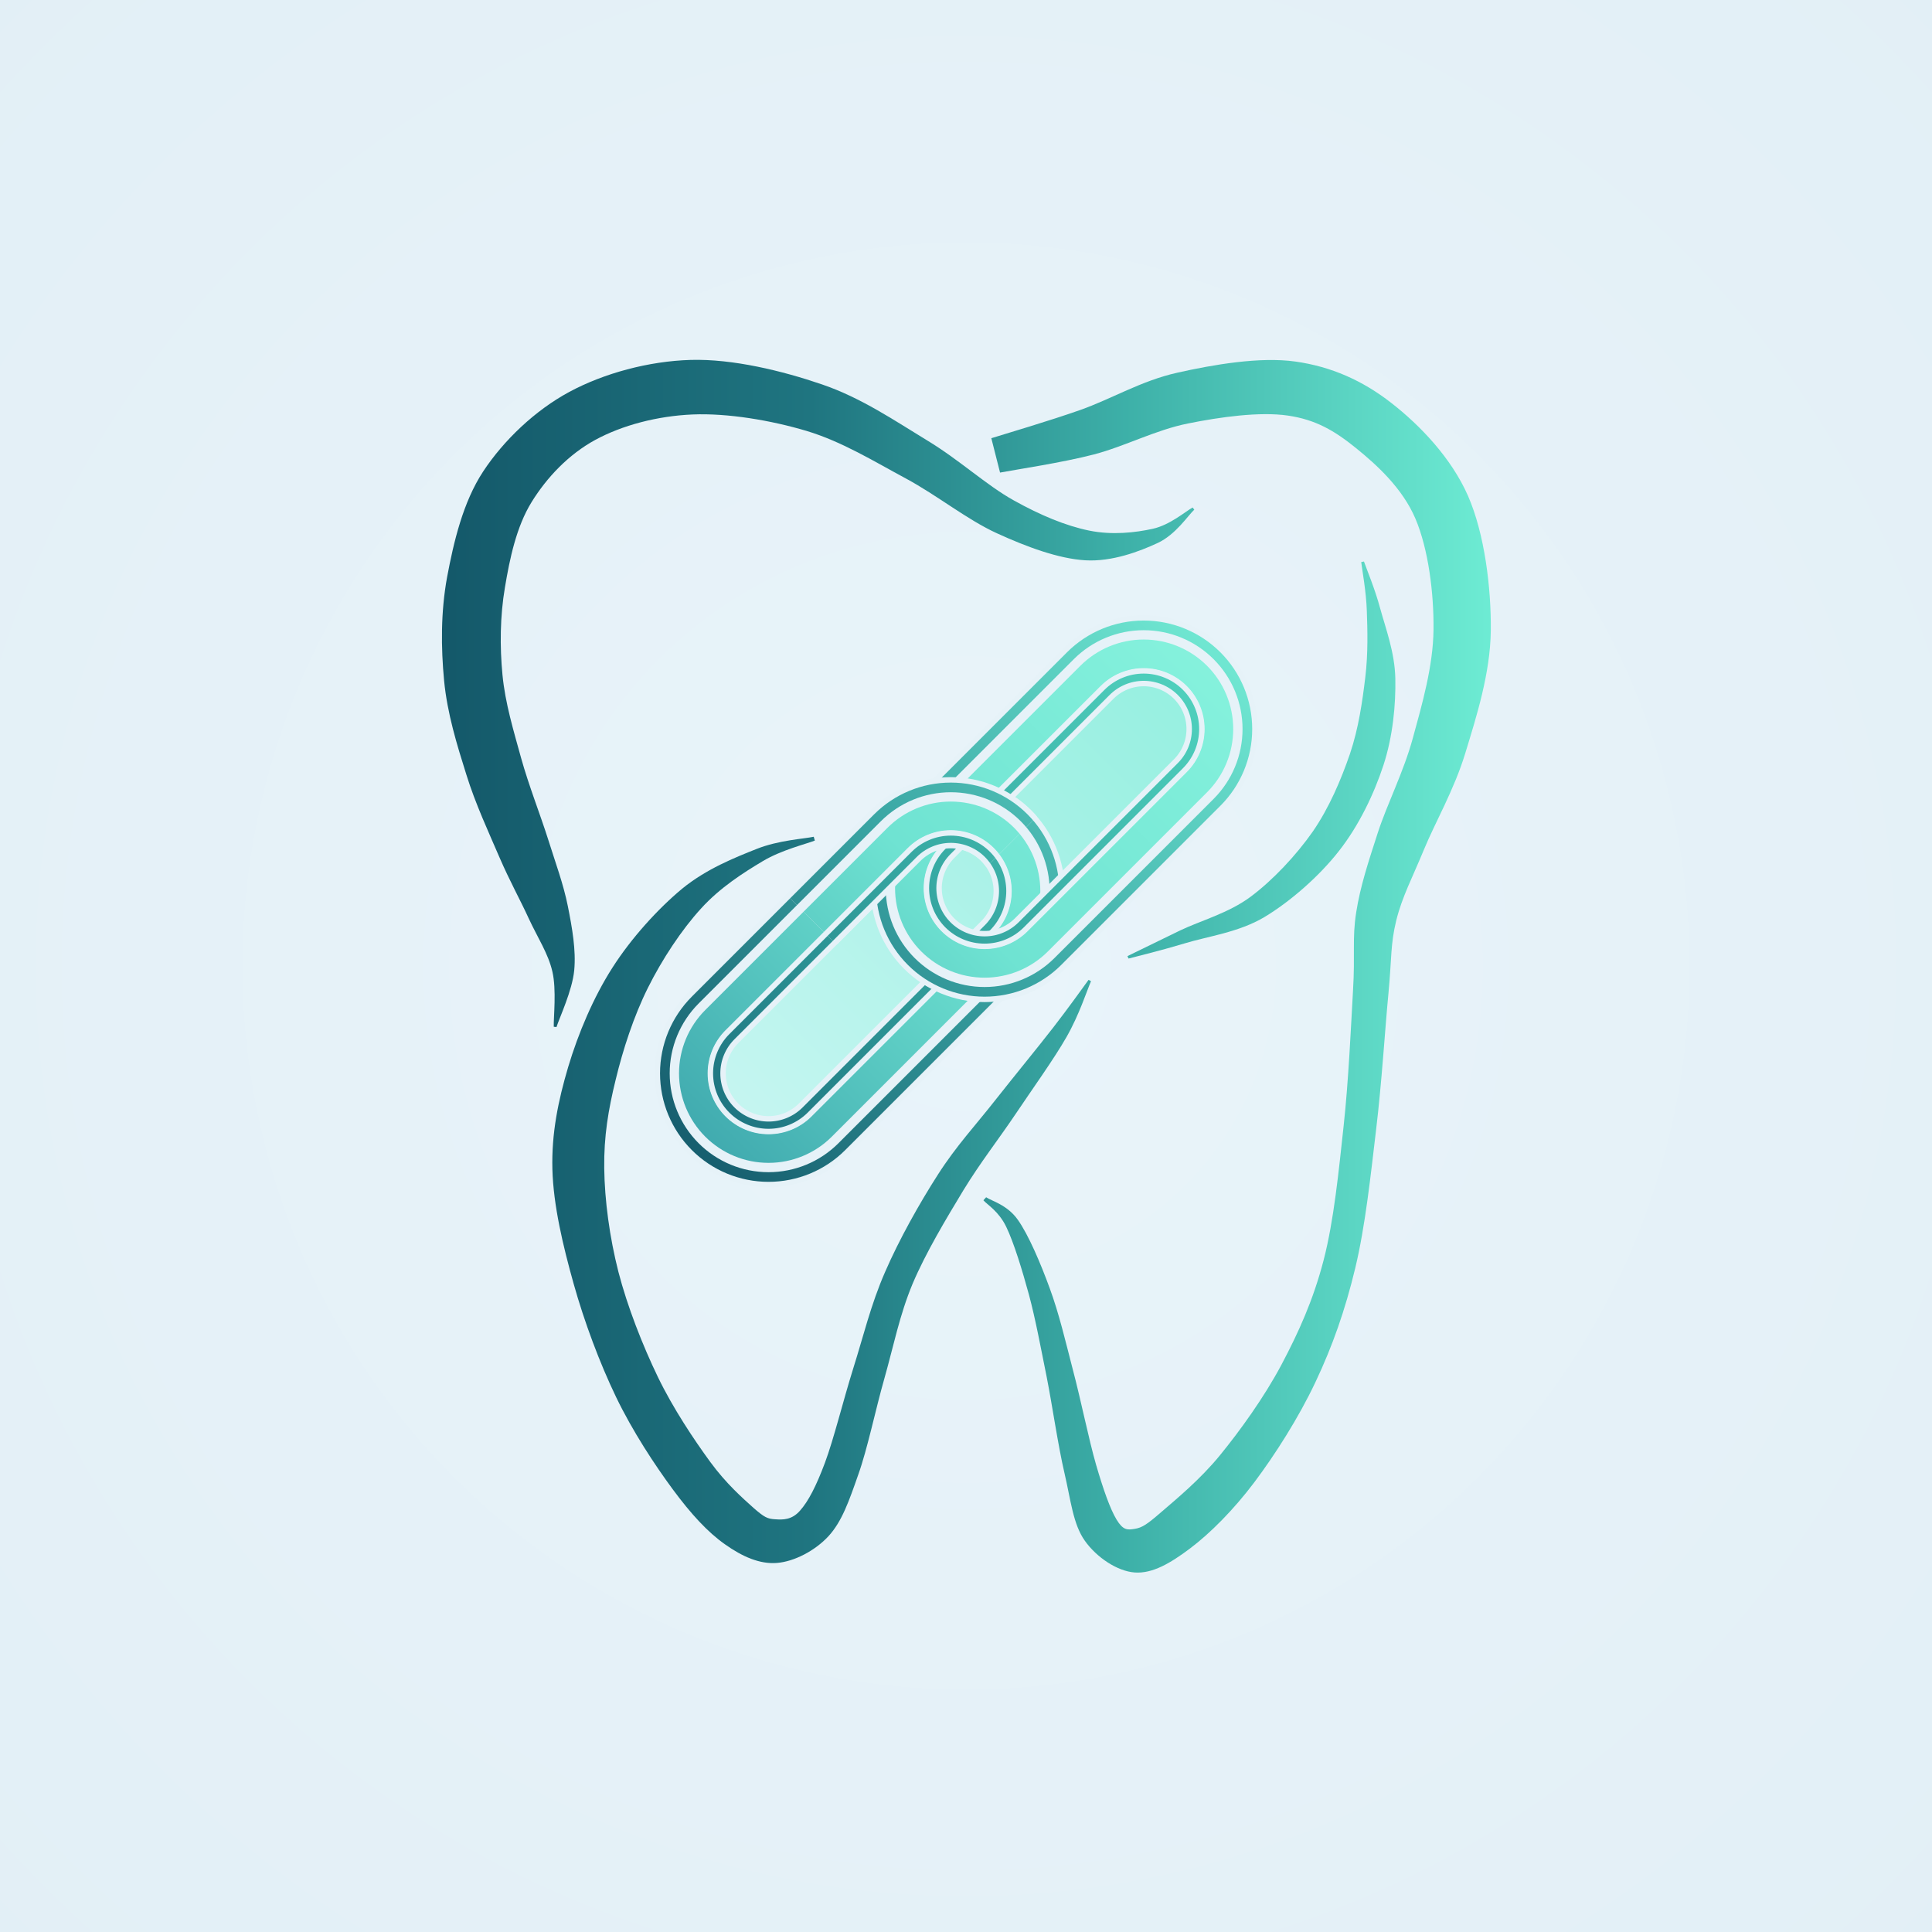
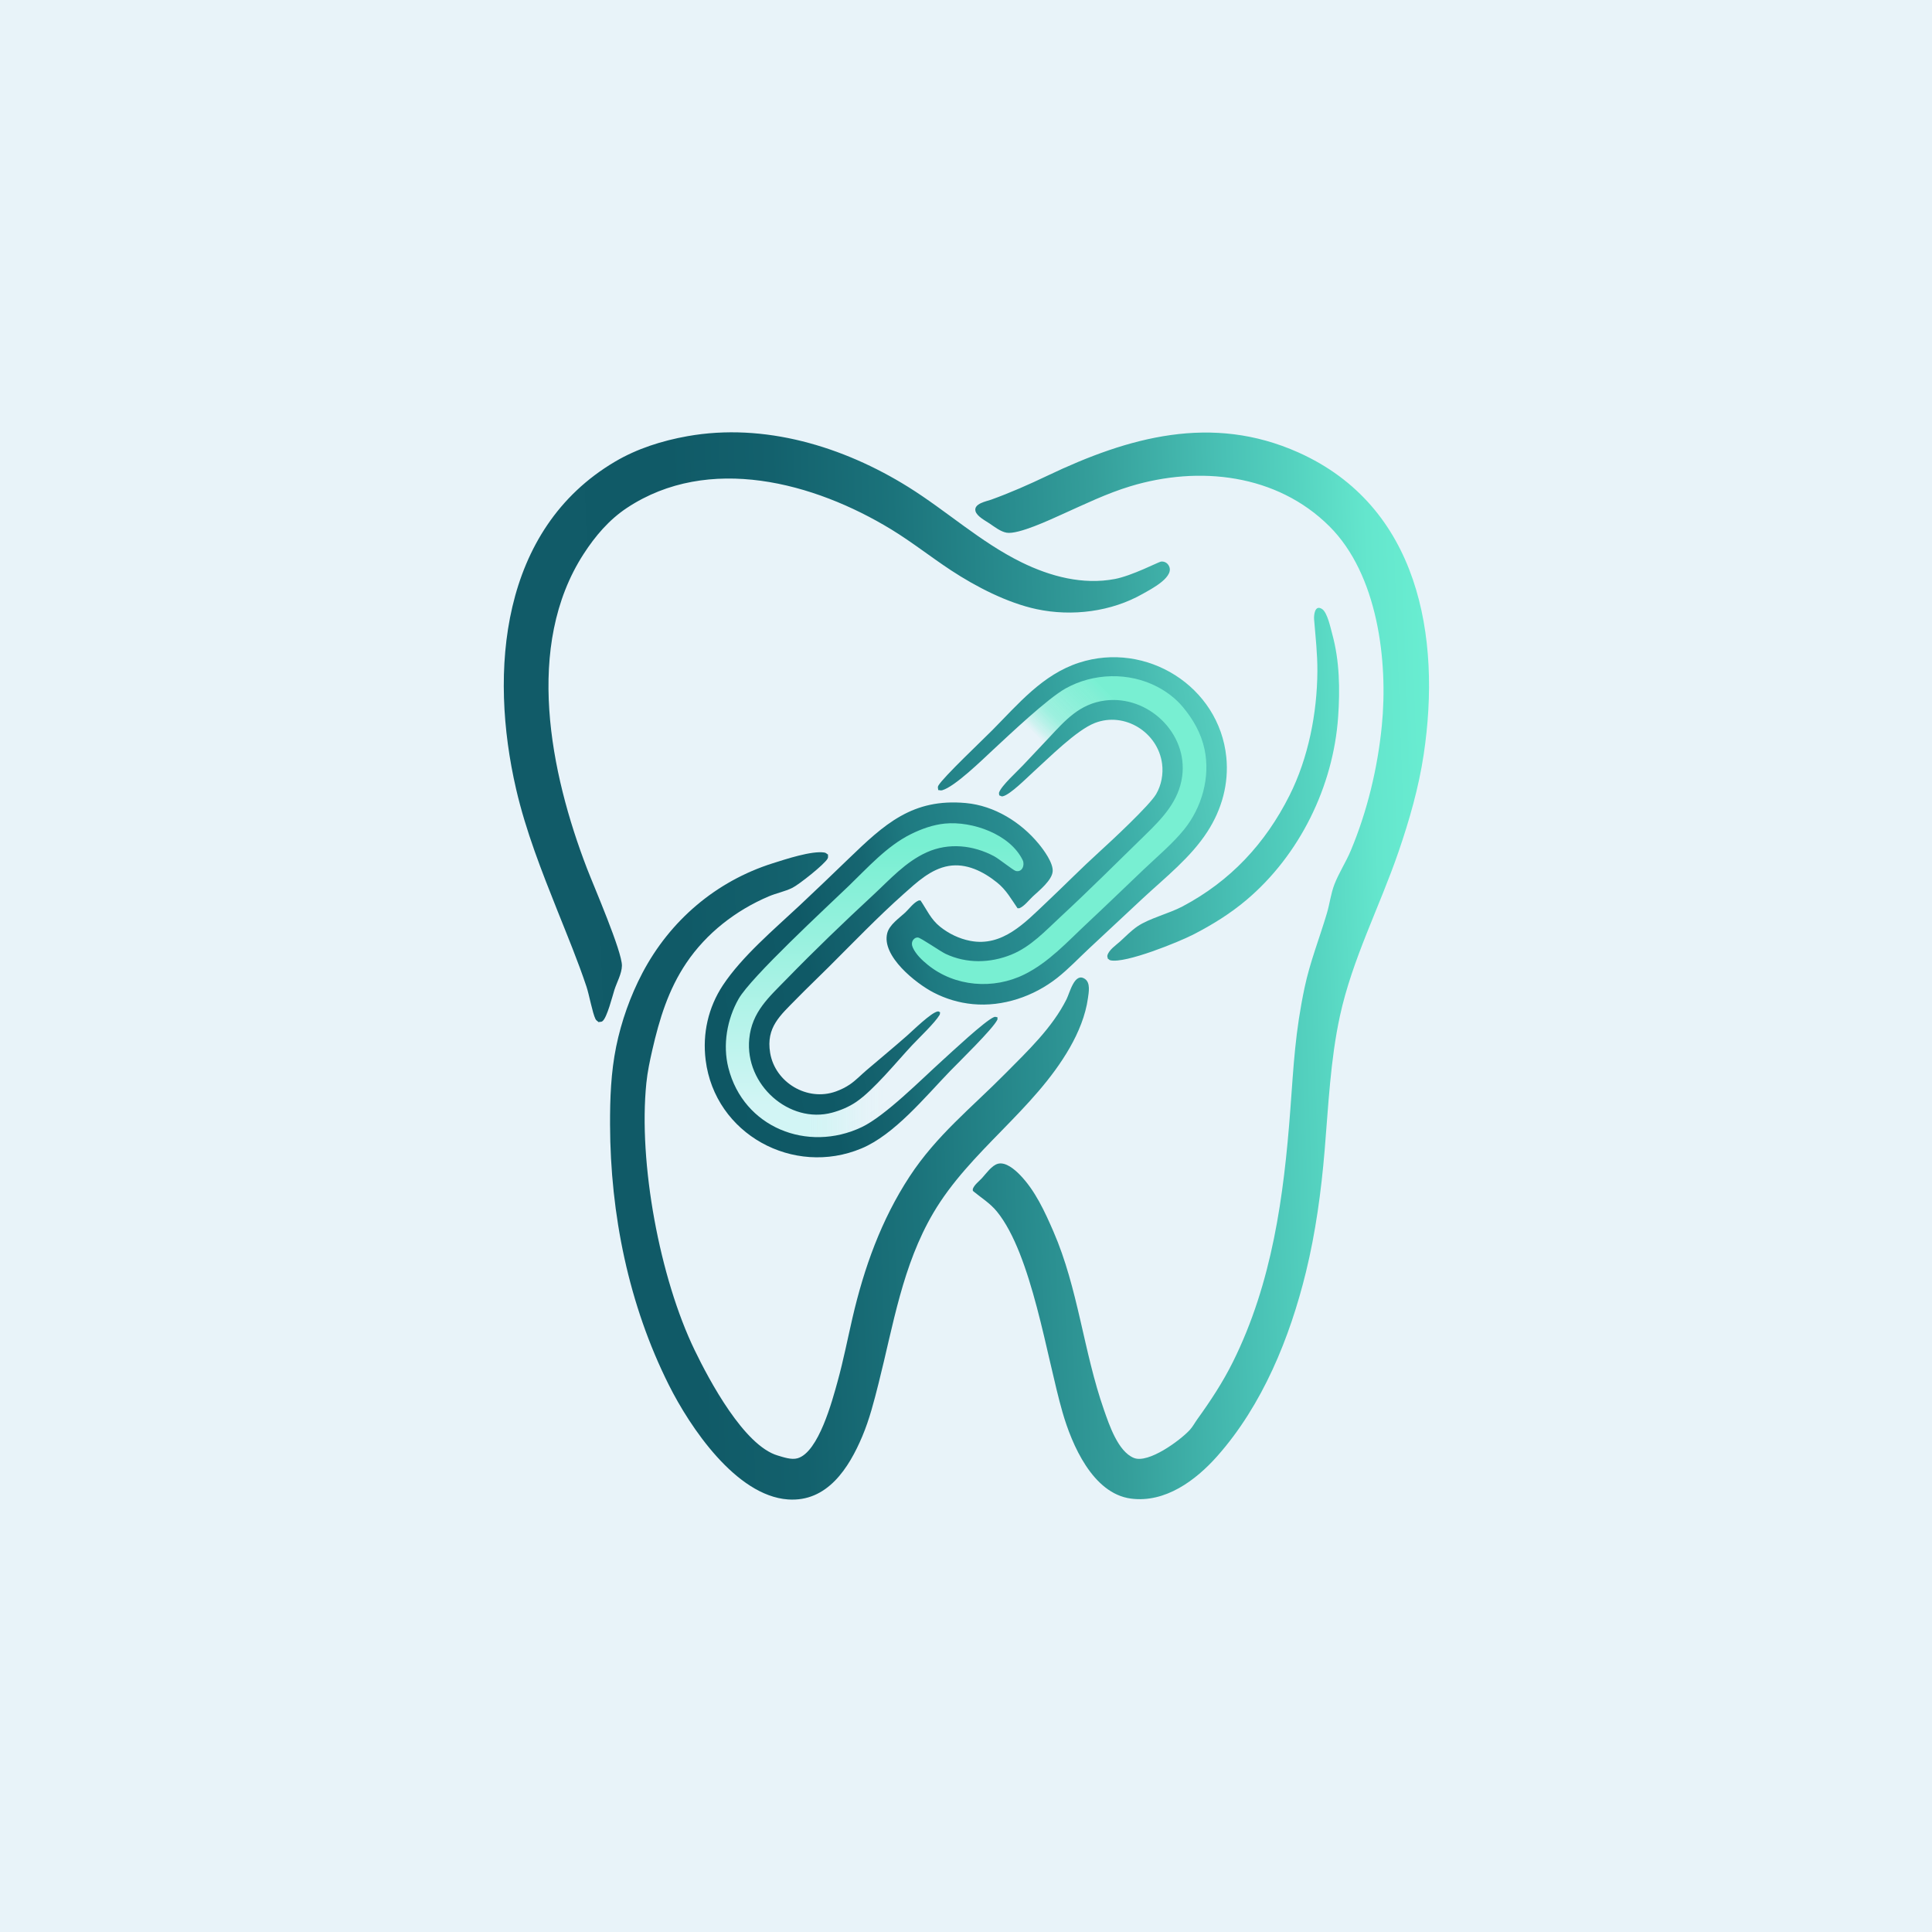
- <svg xmlns="http://www.w3.org/2000/svg" version="1.2" viewBox="0 0 1600 1600" width="1600" height="1600">
+ <svg xmlns="http://www.w3.org/2000/svg" viewBox="0 0 1600 1600" width="1600" height="1600">
  <defs>
-     <radialGradient id="g1" cx="0" cy="0" r="1" gradientUnits="userSpaceOnUse" gradientTransform="matrix(1200,0,0,1200,800,800)">
-       <stop offset="0" stop-color="#e9f4fa" />
-       <stop offset="1" stop-color="#e2eff6" />
-     </radialGradient>
-     <linearGradient id="g2" x2="1" gradientUnits="userSpaceOnUse" gradientTransform="matrix(864.127,0,0,766.343,369.365,-105.189)">
-       <stop offset="0" stop-color="#14596a" />
-       <stop offset=".35" stop-color="#1f7580" />
-       <stop offset=".65" stop-color="#3db0a8" />
-       <stop offset="1" stop-color="#6debd3" />
+     <linearGradient id="tooth" gradientUnits="userSpaceOnUse" x1="399.8" y1="-14.0" x2="1159.3" y2="-40.5">
+       <stop offset="0" stop-color="#115b68" />
+       <stop offset="0.184" stop-color="#105a67" />
+       <stop offset="0.296" stop-color="#13616d" />
+       <stop offset="0.426" stop-color="#1b737b" />
+       <stop offset="0.557" stop-color="#298d8f" />
+       <stop offset="0.649" stop-color="#359f9b" />
+       <stop offset="0.789" stop-color="#49c1b5" />
+       <stop offset="0.868" stop-color="#55d3c0" />
+       <stop offset="0.942" stop-color="#64e6cd" />
+       <stop offset="1" stop-color="#69edd1" />
    </linearGradient>
-     <linearGradient id="g3" x2="1" gradientUnits="userSpaceOnUse" gradientTransform="matrix(864.127,0,0,2065.029,369.365,-105.189)">
-       <stop offset="0" stop-color="#14596a" />
-       <stop offset=".35" stop-color="#1f7580" />
-       <stop offset=".65" stop-color="#3db0a8" />
-       <stop offset="1" stop-color="#6debd3" />
+     <linearGradient id="chain" gradientUnits="userSpaceOnUse" x1="418.5" y1="-73.8" x2="876.5" y2="-154.5">
+       <stop offset="0" stop-color="#0e5764" />
+       <stop offset="0.204" stop-color="#0f5966" />
+       <stop offset="0.333" stop-color="#166671" />
+       <stop offset="0.419" stop-color="#1e7a81" />
+       <stop offset="0.591" stop-color="#288b8f" />
+       <stop offset="0.699" stop-color="#329d9b" />
+       <stop offset="0.822" stop-color="#3fb1aa" />
+       <stop offset="0.925" stop-color="#4ec2b6" />
+       <stop offset="1" stop-color="#56cdbe" />
    </linearGradient>
-     <linearGradient id="g4" x2="1" gradientUnits="userSpaceOnUse" gradientTransform="matrix(864.127,0,0,1280.497,369.365,-105.189)">
-       <stop offset="0" stop-color="#14596a" />
-       <stop offset=".35" stop-color="#1f7580" />
-       <stop offset=".65" stop-color="#3db0a8" />
-       <stop offset="1" stop-color="#6debd3" />
+     <linearGradient id="bandA" gradientUnits="userSpaceOnUse" x1="0" y1="700" x2="0" y2="915">
+       <stop offset="0" stop-color="#78efd2" />
+       <stop offset="1" stop-color="#d2f5f5" />
    </linearGradient>
-     <linearGradient id="g5" x2="1" gradientUnits="userSpaceOnUse" gradientTransform="matrix(864.127,0,0,1165.073,369.365,-105.189)">
-       <stop offset="0" stop-color="#14596a" />
-       <stop offset=".35" stop-color="#1f7580" />
-       <stop offset=".65" stop-color="#3db0a8" />
-       <stop offset="1" stop-color="#6debd3" />
+     <linearGradient id="tailfade" gradientUnits="userSpaceOnUse" x1="668" y1="0" x2="732" y2="0">
+       <stop offset="0.000" stop-color="#d2f5f5" stop-opacity="1.00" />
+       <stop offset="0.250" stop-color="#d2f5f5" stop-opacity="0.84" />
+       <stop offset="0.500" stop-color="#d2f5f5" stop-opacity="0.50" />
+       <stop offset="0.750" stop-color="#d2f5f5" stop-opacity="0.16" />
+       <stop offset="1.000" stop-color="#d2f5f5" stop-opacity="0.00" />
    </linearGradient>
-     <linearGradient id="g6" x2="1" gradientUnits="userSpaceOnUse" gradientTransform="matrix(417.737,-417.737,112.902,112.902,581.349,953.602)">
-       <stop offset="0" stop-color="#c9f6f2" />
-       <stop offset="1" stop-color="#93efdf" />
-     </linearGradient>
-     <linearGradient id="g7" x2="1" gradientUnits="userSpaceOnUse" gradientTransform="matrix(417.737,-417.737,124.432,124.432,581.349,953.602)">
-       <stop offset="0" stop-color="#c9f6f2" />
-       <stop offset="1" stop-color="#93efdf" />
-     </linearGradient>
-     <linearGradient id="g8" x2="1" gradientUnits="userSpaceOnUse" gradientTransform="matrix(417.737,-417.737,186.205,186.205,581.349,953.602)">
-       <stop offset="0" stop-color="#175f6f" />
-       <stop offset=".5" stop-color="#3aa6a4" />
-       <stop offset="1" stop-color="#6fe6d1" />
-     </linearGradient>
-     <linearGradient id="g9" x2="1" gradientUnits="userSpaceOnUse" gradientTransform="matrix(417.737,-417.737,153.683,153.683,581.349,953.602)">
-       <stop offset="0" stop-color="#3fa9ae" />
-       <stop offset=".5" stop-color="#6fe3d2" />
-       <stop offset="1" stop-color="#86f2dd" />
-     </linearGradient>
-     <linearGradient id="g10" x2="1" gradientUnits="userSpaceOnUse" gradientTransform="matrix(417.737,-417.737,119.804,119.804,581.349,953.602)">
-       <stop offset="0" stop-color="#1b6e7c" />
-       <stop offset=".5" stop-color="#37a9a3" />
-       <stop offset="1" stop-color="#52d5c0" />
-     </linearGradient>
-     <linearGradient id="g11" x2="1" gradientUnits="userSpaceOnUse" gradientTransform="matrix(417.737,-417.737,200.303,200.303,581.349,953.602)">
-       <stop offset="0" stop-color="#175f6f" />
-       <stop offset=".5" stop-color="#3aa6a4" />
-       <stop offset="1" stop-color="#6fe6d1" />
-     </linearGradient>
-     <linearGradient id="g12" x2="1" gradientUnits="userSpaceOnUse" gradientTransform="matrix(417.737,-417.737,167.095,167.095,581.349,953.602)">
-       <stop offset="0" stop-color="#3fa9ae" />
-       <stop offset=".5" stop-color="#6fe3d2" />
-       <stop offset="1" stop-color="#86f2dd" />
-     </linearGradient>
-     <linearGradient id="g13" x2="1" gradientUnits="userSpaceOnUse" gradientTransform="matrix(417.737,-417.737,131.735,131.735,581.349,953.602)">
-       <stop offset="0" stop-color="#1b6e7c" />
-       <stop offset=".5" stop-color="#37a9a3" />
-       <stop offset="1" stop-color="#52d5c0" />
-     </linearGradient>
-     <clipPath clipPathUnits="userSpaceOnUse" id="cp1">
-       <path d="m618.89 708.39l151.76-151.76 103.83 103.84-151.76 151.76z" />
-     </clipPath>
-     <linearGradient id="g14" x2="1" gradientUnits="userSpaceOnUse" gradientTransform="matrix(417.737,-417.737,186.205,186.205,581.349,953.602)">
-       <stop offset="0" stop-color="#175f6f" />
-       <stop offset=".5" stop-color="#3aa6a4" />
-       <stop offset="1" stop-color="#6fe6d1" />
-     </linearGradient>
-     <linearGradient id="g15" x2="1" gradientUnits="userSpaceOnUse" gradientTransform="matrix(417.737,-417.737,153.683,153.683,581.349,953.602)">
-       <stop offset="0" stop-color="#3fa9ae" />
-       <stop offset=".5" stop-color="#6fe3d2" />
-       <stop offset="1" stop-color="#86f2dd" />
-     </linearGradient>
-     <linearGradient id="g16" x2="1" gradientUnits="userSpaceOnUse" gradientTransform="matrix(417.737,-417.737,119.804,119.804,581.349,953.602)">
-       <stop offset="0" stop-color="#1b6e7c" />
-       <stop offset=".5" stop-color="#37a9a3" />
-       <stop offset="1" stop-color="#52d5c0" />
+     <linearGradient id="fade" gradientUnits="userSpaceOnUse" x1="855.0" y1="606.0" x2="903.1" y2="557.9">
+       <stop offset="0" stop-color="#78efd2" stop-opacity="0.00" />
+       <stop offset="0.088" stop-color="#78efd2" stop-opacity="0.24" />
+       <stop offset="0.206" stop-color="#78efd2" stop-opacity="0.48" />
+       <stop offset="0.324" stop-color="#78efd2" stop-opacity="0.68" />
+       <stop offset="0.441" stop-color="#78efd2" stop-opacity="0.73" />
+       <stop offset="0.676" stop-color="#78efd2" stop-opacity="0.85" />
+       <stop offset="0.853" stop-color="#78efd2" stop-opacity="0.91" />
+       <stop offset="1" stop-color="#78efd2" stop-opacity="1.00" />
    </linearGradient>
  </defs>
-   <style>
- 		.s0 { fill: url(#g1) } 
- 		.s1 { fill: url(#g2) } 
- 		.s2 { fill: url(#g3) } 
- 		.s3 { fill: url(#g4) } 
- 		.s4 { fill: url(#g5) } 
- 		.s5 { fill: url(#g6) } 
- 		.s6 { fill: url(#g7) } 
- 		.s7 { fill: none;stroke: #e6f2f8;stroke-width: 17 } 
- 		.s8 { fill: none;stroke: url(#g8);stroke-width: 8 } 
- 		.s9 { fill: none;stroke: #e6f2f8;stroke-width: 33 } 
- 		.s10 { fill: none;stroke: url(#g9);stroke-width: 24 } 
- 		.s11 { fill: none;stroke: #e6f2f8;stroke-width: 15 } 
- 		.s12 { fill: none;stroke: url(#g10);stroke-width: 6 } 
- 		.s13 { fill: none;stroke: url(#g11);stroke-width: 8 } 
- 		.s14 { fill: none;stroke: url(#g12);stroke-width: 24 } 
- 		.s15 { fill: none;stroke: url(#g13);stroke-width: 6 } 
- 		.s16 { fill: none;stroke: url(#g14);stroke-width: 8 } 
- 		.s17 { fill: none;stroke: url(#g15);stroke-width: 24 } 
- 		.s18 { fill: none;stroke: url(#g16);stroke-width: 6 } 
- 	</style>
-   <path fill-rule="evenodd" class="s0" d="m0 0h1600v1600h-1600z" />
-   <g>
-     <path class="s1" d="m460.86 850.55c2.49-7.8 13.1-30.28 14.69-46.99 1.58-16.72-1.7-35.13-5.31-53.21-3.62-18.07-9.94-35.01-16.38-55.46-6.44-20.33-15.93-44.28-22.26-66.98-6.21-22.59-13.21-45.41-15.47-69.02-2.26-23.5-2.03-48.57 2.03-72.41 3.96-23.83 9.49-50.26 22.03-70.59 12.54-20.34 30.61-39.54 52.86-51.63 22.26-12.08 51.29-19.76 80.43-21.01 29.14-1.24 65.18 4.86 94.66 13.67 29.48 8.93 55.69 25.19 82.01 39.31 26.2 14.12 50.71 34.11 75.45 45.41 24.74 11.3 50.95 21.01 73.09 22.37 22.25 1.35 45.07-7.35 60.09-14.35 15.02-7 25.19-22.93 30.27-27.56l-1.35-1.81c-5.54 2.94-18.64 14.46-32.99 17.62-14.34 3.17-33.66 5.42-52.86 1.47-19.2-3.95-40.22-12.65-62.47-25.08-22.36-12.42-44.84-33.43-71.39-49.47-26.43-16.04-54.78-35.47-87.43-46.54-32.64-11.18-73.87-21.24-108.66-20.22-34.79 1.02-71.73 11.07-100.31 26.43-28.58 15.36-54.56 40.33-71.39 65.86-16.83 25.53-24.51 58.74-29.93 87.54-5.31 28.92-5.08 58.4-2.49 85.73 2.6 27.23 10.73 53.43 18.42 77.83 7.56 24.4 18.86 48.57 27.44 68.57 8.59 19.88 17.06 34.9 24.29 50.72 7.34 15.81 16.15 29.03 19.54 43.94 3.5 14.91 0.91 37.95 1.13 45.63z" />
-     <path class="s2" d="m828.2 391.37c12.99-2.48 51.73-8.24 77.71-15.02 25.87-6.78 51.17-20.33 77.95-25.64 26.77-5.42 59.52-9.94 82.68-6.55 23.16 3.39 38.63 12.54 56.25 26.77 17.62 14.23 38.64 33.43 49.37 58.51 10.73 25.19 15.36 61.68 15.02 92.06-0.34 30.27-9.49 61.9-17.17 89.92-7.68 28.12-21.24 54.33-29.03 78.39-7.79 24.06-14.46 44.16-17.85 65.85-3.39 21.69-0.79 34.79-2.6 64.28-1.69 29.48-3.72 75.23-7.79 112.5-4.07 37.28-8.02 78.28-16.6 111.27-8.59 32.98-20.68 59.64-34.91 86.52-14.34 27-34.34 54.67-50.94 75-16.61 20.34-36.83 36.83-48.57 47-11.75 10.16-15.71 12.87-21.92 13.89-6.21 1.02-9.71 1.24-15.13-7.68-5.31-8.81-10.96-24.85-16.95-45.41-5.98-20.67-12.65-53.88-19.09-78.17-6.32-24.4-11.63-47.21-19.31-68-7.57-20.78-17.51-44.05-26.32-56.59-8.81-12.54-21.92-15.7-26.32-18.75l-2.26 2.48c3.16 3.73 12.54 8.93 18.86 21.92 6.33 13.1 13.22 35.69 18.87 56.36 5.53 20.67 9.6 43.04 14.57 67.55 4.86 24.63 9.49 57.27 14.8 79.98 5.3 22.7 7.11 42.47 16.94 56.25 9.71 13.67 26.77 25.19 41.34 26.21 14.57 1.01 29.37-7.57 45.86-20 16.49-12.42 35.81-31.74 53.09-54.67 17.29-23.04 36.83-53.65 50.72-83.14 14.01-29.59 24.51-59.41 32.87-94.2 8.36-34.79 12.77-76.7 17.28-114.66 4.64-38.06 7.46-84.49 10.28-113.41 2.71-28.91 1.58-40.21 6.44-59.98 4.86-19.65 13.33-35.35 22.82-58.4 9.49-23.04 24.96-49.47 34.23-79.74 9.26-30.39 20.89-66.54 21.23-102.12 0.34-35.47-5.19-79.97-18.86-111.26-13.78-31.4-39.76-58.51-63.6-77.04-23.72-18.52-49.7-30.04-79.29-34.22-29.49-4.18-68.34 2.59-98.05 9.26-29.71 6.66-54.56 21.8-80.2 30.84-25.64 9.03-61.34 19.54-73.65 23.38z" />
-     <path class="s3" d="m1127.31 465.47c0.79 6.67 4.07 24.29 4.63 40.22 0.57 15.81 1.13 35.24-1.24 55.01-2.37 19.77-5.53 42.36-12.76 63.71-7.35 21.34-17.17 44.61-30.84 64.38-13.78 19.66-32.98 40.1-51.28 53.77-18.3 13.67-41.57 19.88-58.52 28.01-17.05 8.25-36.26 17.62-43.6 21.24l0.91 2.03c7.79-2.03 28.01-7 46.76-12.65 18.75-5.76 44.51-9.04 65.74-21.69 21.24-12.76 45.3-33.66 61.68-54.67 16.49-20.9 29.14-47.33 36.93-71.16 7.8-23.84 10.28-50.27 9.83-71.84-0.45-21.58-8.13-41.8-12.54-57.95-4.29-16.04-11.18-32.42-13.44-38.86z" />
-     <path class="s4" d="m673.9 692.97c-7.91 1.7-29.03 2.82-47.22 10.05-18.18 7.23-41.79 16.61-61.79 32.99-19.88 16.49-42.02 40.78-57.72 65.4-15.7 24.51-28.24 54.22-36.6 82.12-8.24 27.79-13.89 54.9-13.1 84.83 0.79 29.94 8.81 63.48 17.62 94.89 8.81 31.4 21.47 65.4 35.13 93.75 13.67 28.35 31.97 56.14 46.99 76.47 15.03 20.34 28.92 35.47 43.27 45.53 14.34 10.16 28.69 16.49 42.92 15.36 14.23-1.13 31.4-9.94 42.7-22.14 11.18-12.2 16.94-28.92 24.62-50.83 7.8-21.8 14.24-53.77 21.8-80.2 7.46-26.32 12.43-52.08 23.27-78.06 10.96-25.86 27.9-53.99 42.02-77.37 14.24-23.27 28.7-41.57 42.93-62.69 14.23-21.24 32.08-45.98 42.58-64.39 10.51-18.41 16.83-38.41 20.22-46.09l-2.03-1.13c-4.86 6.67-16.61 23.16-29.48 39.76-12.88 16.61-31.86 39.65-47.78 59.87-15.82 20.22-32.31 37.84-47.45 61.56-15.25 23.73-32.19 53.89-43.82 80.77-11.75 26.77-18.08 53.65-26.44 80.09-8.24 26.32-16.04 58.28-23.38 77.94-7.34 19.54-13.67 31.74-20.56 39.53-6.77 7.8-14.12 7.68-20.56 7.23-6.43-0.34-9.03-1.58-18.07-9.49-8.92-8.02-22.59-19.99-35.81-38.06-13.21-18.08-30.72-44.17-43.37-70.38-12.65-26.2-25.19-58.17-32.65-86.97-7.34-28.81-11.41-59.31-11.74-85.85-0.34-26.55 3.38-48.46 9.48-73.31 5.99-24.85 14.91-52.41 26.66-76.02 11.75-23.61 28.02-48.23 43.94-65.63 15.82-17.51 35.47-29.93 51.17-39.31 15.7-9.38 36.04-14.23 43.15-17.06z" />
+   <rect width="1600" height="1600" fill="#e8f3f9" />
+   <g id="chain-inner">
+     <path fill="url(#bandA)" d="M654.07 941.15C653.54 941.14 653.09 941.67 652.55 941.68C646.7 941.78 636.7 935.48 631.9 932.26C602.91 912.87 590.68 875.81 600.63 842.72C608.78 815.57 631.8 797.7 651.14 778.36C661.74 767.76 672.14 756.93 682.96 746.56C686.09 743.57 689.52 740.98 692.59 737.91C720.19 710.31 748.76 678 790.91 678C806.01 678 822.5 683.65 834.76 692.56C841.6 697.54 861.2 716.55 847.33 724.16C839.7 728.35 835 721.43 829.35 717.59C820.39 711.49 809.35 705.44 798.27 705.03C793.14 704.84 787.38 704.42 782.31 705.26C757.21 709.39 736.16 734.65 718.4 751.14C709.63 759.29 701.45 768.14 692.93 776.56C690.56 778.91 687.8 780.76 685.42 783.09C673.52 794.75 661.85 806.65 650.07 818.43C637.47 831.03 627.62 840.42 624.87 858.94C624.48 861.61 623.91 864.1 624.06 866.82C624.78 880.03 629.84 893.24 639.27 902.7C642.33 905.77 652.79 911.69 654.21 913.99C656.28 917.31 654.94 936.98 654.07 941.15Z" />
+     <path fill="#78efd2" d="M906.05 559.01C906.71 558.67 906.91 557.79 907.86 557.45C917.73 554.01 932.41 556.07 942.3 558.58C980.86 568.36 1004.61 602.06 1002.97 641.44C1002.17 660.46 992.96 679.51 980.65 693.71C978.67 695.98 976.08 697.53 973.92 699.61C967.43 705.83 961.17 712.33 954.82 718.68C937.41 736.09 918.99 752.47 901.14 769.39C890.76 779.23 881.15 789.92 869.65 798.5C840.78 820.05 808 825.86 775.45 808.7C767.59 804.56 742.69 785.56 753.57 775.26C761.61 767.65 772.77 779.57 779.59 783.67C793.87 792.24 813.76 794.89 829.66 789.49C850.31 782.47 864.77 765.95 880.15 751.38C901.65 731.01 922.99 710.48 943.97 689.53C950.18 683.33 956.69 678.12 962.14 671.12C966.77 665.18 971.11 658.41 972.98 651.06C974.52 645.03 976.16 638.75 975.22 632.54C972.04 611.54 962.88 597.04 942.94 588.02C938.73 586.11 933.81 585.68 929.76 583.54C925.39 581.23 910.38 565.67 906.92 561.29C906.3 560.51 906.46 559.69 906.05 559.01Z" />
+     <path fill="url(#fade)" d="M865.46 619.11C864.68 618.69 863.79 618.86 862.93 618.24C856.94 613.86 847.23 603.53 843.42 597.46C846.91 592.92 851.55 589.32 856 585.4C870.23 572.88 884.84 561.75 903.96 558.1C906.77 557.56 909.91 556.52 912.75 557.41C917.03 558.75 923.31 566.81 926.64 570.14C929.47 572.97 937.76 579.57 938.87 583.03C939.02 583.48 938.54 584 938.71 584.44C937.94 584.56 937.44 585.31 936.42 585.31C934.12 585.32 931.89 584.34 929.6 584.11C922.26 583.39 913.88 583.57 906.84 585.92C886.87 592.59 880.77 607.98 865.46 619.11Z" />
+     <path fill="url(#tailfade)" d="M643.46 908.52C648.75 909.83 652.46 912.36 657.51 914.73C667.58 919.46 679.95 920.36 690.52 916.99C710.78 910.52 717.71 896.69 724.62 893.63C729.2 891.61 736.45 893.01 740.95 893.99C742.01 898.51 743.29 914.04 741.39 918.26C740.01 921.33 735.35 924.21 732.72 926.21C716.19 938.75 696.39 946 675.55 946C668.87 946 647.54 943 643.21 938C641.08 935.54 641.43 914.44 642.15 910.55C642.34 909.49 643.19 909.26 643.46 908.52Z" />
  </g>
-   <g>
-     <path class="s5" d="m608.51 860.95l150.96-150.96c7.41-7.42 17.47-11.58 27.95-11.58 10.49 0 20.54 4.16 27.96 11.58 7.41 7.41 11.58 17.47 11.58 27.95 0 10.49-4.17 20.55-11.58 27.96l-150.96 150.96c-7.42 7.41-17.47 11.58-27.96 11.58-10.48 0-20.54-4.17-27.95-11.58-7.42-7.41-11.58-17.47-11.58-27.96 0-10.48 4.16-20.54 11.58-27.95z" />
-     <path class="s6" d="m787.42 707.59l131.79-131.79c7.42-7.41 17.47-11.58 27.96-11.58 10.48 0 20.54 4.17 27.95 11.58 7.42 7.42 11.58 17.47 11.58 27.96 0 10.48-4.16 20.54-11.58 27.95l-131.79 131.79c-7.41 7.42-17.47 11.58-27.95 11.58-10.49 0-20.54-4.16-27.96-11.58-7.41-7.41-11.58-17.47-11.58-27.95 0-10.49 4.17-20.54 11.58-27.96z" />
-     <g>
-       <path class="s7" d="m575.76 828.2l150.96-150.96c16.1-16.1 37.93-25.14 60.7-25.14 22.77 0 44.61 9.04 60.71 25.14 16.1 16.1 25.14 37.94 25.14 60.7 0 22.77-9.04 44.61-25.14 60.71l-150.96 150.96c-16.1 16.1-37.94 25.14-60.71 25.14-22.77 0-44.6-9.04-60.7-25.14-16.1-16.1-25.15-37.94-25.15-60.71 0-22.76 9.05-44.6 25.15-60.7z" />
-       <path class="s8" d="m575.76 828.2l150.96-150.96c16.1-16.1 37.93-25.14 60.7-25.14 22.77 0 44.61 9.04 60.71 25.14 16.1 16.1 25.14 37.94 25.14 60.7 0 22.77-9.04 44.61-25.14 60.71l-150.96 150.96c-16.1 16.1-37.94 25.14-60.71 25.14-22.77 0-44.6-9.04-60.7-25.14-16.1-16.1-25.15-37.94-25.15-60.71 0-22.76 9.05-44.6 25.15-60.7z" />
-       <path class="s9" d="m592.53 844.97l150.96-150.96c11.65-11.65 27.46-18.19 43.93-18.19 16.48 0 32.28 6.54 43.93 18.19 11.65 11.66 18.2 27.46 18.2 43.93 0 16.48-6.55 32.28-18.2 43.93l-150.96 150.97c-11.65 11.65-27.45 18.19-43.93 18.19-16.48 0-32.28-6.54-43.93-18.19-11.65-11.66-18.19-27.46-18.19-43.94 0-16.47 6.54-32.27 18.19-43.93z" />
-       <path class="s10" d="m592.53 844.97l150.96-150.96c11.65-11.65 27.46-18.19 43.93-18.19 16.48 0 32.28 6.54 43.93 18.19 11.65 11.66 18.2 27.46 18.2 43.93 0 16.48-6.55 32.28-18.2 43.93l-150.96 150.97c-11.65 11.65-27.45 18.19-43.93 18.19-16.48 0-32.28-6.54-43.93-18.19-11.65-11.66-18.19-27.46-18.19-43.94 0-16.47 6.54-32.27 18.19-43.93z" />
-       <path class="s11" d="m606.11 858.55l150.96-150.96c8.05-8.05 18.97-12.57 30.35-12.57 11.39 0 22.3 4.52 30.35 12.57 8.05 8.05 12.58 18.97 12.58 30.35 0 11.39-4.53 22.31-12.58 30.36l-150.96 150.96c-8.05 8.05-18.96 12.57-30.35 12.57-11.38 0-22.3-4.52-30.35-12.57-8.05-8.05-12.57-18.97-12.57-30.36 0-11.38 4.52-22.3 12.57-30.35z" />
-       <path class="s12" d="m606.11 858.55l150.96-150.96c8.05-8.05 18.97-12.57 30.35-12.57 11.39 0 22.3 4.52 30.35 12.57 8.05 8.05 12.58 18.97 12.58 30.35 0 11.39-4.53 22.31-12.58 30.36l-150.96 150.96c-8.05 8.05-18.96 12.57-30.35 12.57-11.38 0-22.3-4.52-30.35-12.57-8.05-8.05-12.57-18.97-12.57-30.36 0-11.38 4.52-22.3 12.57-30.35z" />
-     </g>
-     <g>
-       <path class="s7" d="m754.67 674.84l131.8-131.79c16.09-16.1 37.93-25.14 60.7-25.14 22.77 0 44.6 9.04 60.7 25.14 16.1 16.1 25.15 37.94 25.15 60.71 0 22.77-9.05 44.6-25.15 60.7l-131.79 131.79c-16.1 16.1-37.93 25.15-60.7 25.15-22.77 0-44.61-9.05-60.71-25.15-16.1-16.1-25.14-37.93-25.14-60.7 0-22.77 9.04-44.61 25.14-60.71z" />
-       <path class="s13" d="m754.67 674.84l131.8-131.79c16.09-16.1 37.93-25.14 60.7-25.14 22.77 0 44.6 9.04 60.7 25.14 16.1 16.1 25.15 37.94 25.15 60.71 0 22.77-9.05 44.6-25.15 60.7l-131.79 131.79c-16.1 16.1-37.93 25.15-60.7 25.15-22.77 0-44.61-9.05-60.71-25.15-16.1-16.1-25.14-37.93-25.14-60.7 0-22.77 9.04-44.61 25.14-60.71z" />
-       <path class="s9" d="m771.45 691.62l131.79-131.79c11.65-11.65 27.45-18.2 43.93-18.2 16.48 0 32.28 6.55 43.93 18.2 11.65 11.65 18.2 27.45 18.2 43.93 0 16.47-6.55 32.28-18.2 43.93l-131.79 131.79c-11.65 11.65-27.46 18.19-43.93 18.19-16.48 0-32.28-6.54-43.93-18.19-11.65-11.65-18.2-27.45-18.2-43.93 0-16.48 6.55-32.28 18.2-43.93z" />
-       <path class="s14" d="m771.45 691.62l131.79-131.79c11.65-11.65 27.45-18.2 43.93-18.2 16.48 0 32.28 6.55 43.93 18.2 11.65 11.65 18.2 27.45 18.2 43.93 0 16.47-6.55 32.28-18.2 43.93l-131.79 131.79c-11.65 11.65-27.46 18.19-43.93 18.19-16.48 0-32.28-6.54-43.93-18.19-11.65-11.65-18.2-27.45-18.2-43.93 0-16.48 6.55-32.28 18.2-43.93z" />
-       <path class="s11" d="m785.03 705.2l131.79-131.79c8.05-8.05 18.96-12.58 30.35-12.58 11.38 0 22.3 4.53 30.35 12.58 8.05 8.05 12.57 18.96 12.57 30.35 0 11.38-4.52 22.3-12.57 30.35l-131.79 131.79c-8.05 8.05-18.97 12.57-30.35 12.57-11.39 0-22.3-4.52-30.35-12.57-8.05-8.05-12.58-18.97-12.58-30.35 0-11.39 4.53-22.3 12.58-30.35z" />
-       <path class="s15" d="m785.03 705.2l131.79-131.79c8.05-8.05 18.96-12.58 30.35-12.58 11.38 0 22.3 4.53 30.35 12.58 8.05 8.05 12.57 18.96 12.57 30.35 0 11.38-4.52 22.3-12.57 30.35l-131.79 131.79c-8.05 8.05-18.97 12.57-30.35 12.57-11.39 0-22.3-4.52-30.35-12.57-8.05-8.05-12.58-18.97-12.58-30.35 0-11.39 4.53-22.3 12.58-30.35z" />
-     </g>
-     <g id="Clip-Path" clip-path="url(#cp1)">
-       <g>
-         <path class="s7" d="m575.76 828.2l150.96-150.96c16.1-16.1 37.93-25.14 60.7-25.14 22.77 0 44.61 9.04 60.71 25.14 16.1 16.1 25.14 37.94 25.14 60.7 0 22.77-9.04 44.61-25.14 60.71l-150.96 150.96c-16.1 16.1-37.94 25.14-60.71 25.14-22.77 0-44.6-9.04-60.7-25.14-16.1-16.1-25.15-37.94-25.15-60.71 0-22.76 9.05-44.6 25.15-60.7z" />
-         <path class="s16" d="m575.76 828.2l150.96-150.96c16.1-16.1 37.93-25.14 60.7-25.14 22.77 0 44.61 9.04 60.71 25.14 16.1 16.1 25.14 37.94 25.14 60.7 0 22.77-9.04 44.61-25.14 60.71l-150.96 150.96c-16.1 16.1-37.94 25.14-60.71 25.14-22.77 0-44.6-9.04-60.7-25.14-16.1-16.1-25.15-37.94-25.15-60.71 0-22.76 9.05-44.6 25.15-60.7z" />
-         <path class="s9" d="m592.53 844.97l150.96-150.96c11.65-11.65 27.46-18.19 43.93-18.19 16.48 0 32.28 6.54 43.93 18.19 11.65 11.66 18.2 27.46 18.2 43.93 0 16.48-6.55 32.28-18.2 43.93l-150.96 150.97c-11.65 11.65-27.45 18.19-43.93 18.19-16.48 0-32.28-6.54-43.93-18.19-11.65-11.66-18.19-27.46-18.19-43.94 0-16.47 6.54-32.27 18.19-43.93z" />
-         <path class="s17" d="m592.53 844.97l150.96-150.96c11.65-11.65 27.46-18.19 43.93-18.19 16.48 0 32.28 6.54 43.93 18.19 11.65 11.66 18.2 27.46 18.2 43.93 0 16.48-6.55 32.28-18.2 43.93l-150.96 150.97c-11.65 11.65-27.45 18.19-43.93 18.19-16.48 0-32.28-6.54-43.93-18.19-11.65-11.66-18.19-27.46-18.19-43.94 0-16.47 6.54-32.27 18.19-43.93z" />
-         <path class="s11" d="m606.11 858.55l150.96-150.96c8.05-8.05 18.97-12.57 30.35-12.57 11.39 0 22.3 4.52 30.35 12.57 8.05 8.05 12.58 18.97 12.58 30.35 0 11.39-4.53 22.31-12.58 30.36l-150.96 150.96c-8.05 8.05-18.96 12.57-30.35 12.57-11.38 0-22.3-4.52-30.35-12.57-8.05-8.05-12.57-18.97-12.57-30.36 0-11.38 4.52-22.3 12.57-30.35z" />
-         <path class="s18" d="m606.11 858.55l150.96-150.96c8.05-8.05 18.97-12.57 30.35-12.57 11.39 0 22.3 4.52 30.35 12.57 8.05 8.05 12.58 18.97 12.58 30.35 0 11.39-4.53 22.31-12.58 30.36l-150.96 150.96c-8.05 8.05-18.96 12.57-30.35 12.57-11.38 0-22.3-4.52-30.35-12.57-8.05-8.05-12.57-18.97-12.57-30.36 0-11.38 4.52-22.3 12.57-30.35z" />
-       </g>
-     </g>
-   </g>
+   <path id="tooth-path" fill="url(#tooth)" d="M495.68 846.49C494.86 845.52 493.82 845.26 493.16 843.93C490.6 838.77 487.97 823.9 485.68 817.04C478.57 795.8 470.07 775.33 461.78 754.55C448.58 721.44 435.47 688.28 427.41 653.45C404.89 556.1 414.47 438.35 509.27 382.36C527.66 371.49 548.31 364.99 569.26 361.24C632.81 349.89 698.2 369.67 752.09 403.24C784.07 423.16 811.97 448.98 846 465.69C869.85 477.39 896.73 484.56 923.3 479.5C937.48 476.8 959.45 465.4 961.37 465.11C963.64 464.77 965.91 465.68 967.31 467.5C974.68 477.13 952.97 488.03 946.5 491.72C920.36 506.64 887.76 510.74 858.39 504.46C834.21 499.28 808.32 485.92 787.73 472.4C771.01 461.41 755.36 448.97 738.26 438.53C674.26 399.48 586.9 375.89 519.32 420.54C504.4 430.4 492.93 443.92 483.3 458.82C434.18 534.84 455.74 640.16 486.08 719.13C491.68 733.71 515.3 788.12 515.05 799.81C514.91 806.42 510.82 813.52 508.83 819.76C507.15 825.07 502.73 842.67 499.03 845.62C497.79 846.61 496.86 846.05 495.68 846.49Z M805.62 986.21C805.82 985.72 805.49 985.12 805.66 984.61C806.82 981.23 810.93 978.18 813.29 975.6C816.69 971.87 821.4 965.07 826.49 963.76C832.92 962.09 840.37 968.59 844.48 972.78C857.17 985.7 865.25 1003.42 872.38 1019.83C892.97 1067.21 897.29 1119.21 914.29 1167.69C918.62 1180.04 925.89 1202.08 939.02 1207.4C951.04 1212.27 977.35 1192.88 985.31 1184.24C987.76 1181.58 989.51 1178.2 991.62 1175.27C1002.64 1159.97 1012.67 1144.75 1021.08 1127.82C1053.56 1062.44 1063.25 990.71 1068.61 918.77C1071.39 881.49 1072.57 854.9 1080.46 817.62C1084.89 796.69 1092.79 776.84 1098.86 756.4C1101.21 748.52 1102.11 740.14 1105.12 732.37C1108.83 722.82 1114.64 714 1118.62 704.51C1132.28 671.98 1140.88 636.15 1144.36 601.07C1149.68 547.46 1140.97 475.69 1100.94 435.85C1057.37 392.47 992.96 385.44 936 402.74C916.45 408.68 898.26 417.56 879.68 425.9C870.1 430.2 843.23 442.88 833.57 441.15C828.67 440.27 823.66 436.34 819.6 433.6C816.13 431.25 809.03 427.66 807.86 423.3C806.2 417.03 817 415.18 820.76 413.83C836.82 408.03 852.21 401.21 867.61 393.87C934.74 361.89 1003.57 342.62 1075.27 374.7C1174.86 419.25 1193.81 526.97 1179.01 625.06C1174.9 652.36 1167.19 679.2 1158.25 705.27C1142.6 750.89 1119.9 794.2 1109.63 841.58C1101.71 878.16 1100.15 915.57 1097.01 952.74C1094.16 986.56 1089.6 1020.42 1081.54 1053.41C1068.23 1107.84 1045.58 1163.61 1008.03 1205.97C990.2 1226.09 964.85 1244.84 936.53 1241.06C904.94 1236.84 887.64 1196.38 879.94 1169.6C866.75 1123.77 854.52 1038.99 825.67 1003.43C819.94 996.36 812.41 991.84 805.62 986.21Z M917.39 793.9C917.47 793.08 916.83 792.36 917.08 791.35C918.19 786.74 924.27 782.69 927.62 779.67C932.27 775.47 936.75 770.76 941.94 767.21C951.73 760.52 968.07 756.63 979.36 750.64C1019.06 729.6 1047.89 698.61 1067.97 658.64C1083.54 627.65 1090.79 590.47 1091 555.96C1091.09 541.55 1089.46 527.39 1088.29 513.05C1087.99 509.46 1088.83 500.47 1094.87 504.35C1099.3 507.19 1101.96 520.21 1103.35 525.27C1109.43 547.43 1109.78 571.06 1108.18 593.81C1104.16 651.28 1076.29 708.18 1032.14 745.41C1018.81 756.64 1004.12 765.75 988.67 773.73C976.49 780.03 931.95 798.14 919.58 795.28C918.57 795.05 918.18 794.2 917.39 793.9Z M685.77 707.73C685.5 708.93 686.13 709.76 685.36 711.11C682.59 716 661.75 732.49 656.29 735.22C650.08 738.33 642.99 739.63 636.59 742.36C609.31 753.97 585.02 772.8 568.38 797.51C553.49 819.61 546.08 843.92 540.21 869.57C538.13 878.68 536.23 887.6 535.28 896.95C528.56 963.03 546.35 1058.29 575.25 1118.06C587.45 1143.3 616.17 1197.15 644.04 1205.39C648.95 1206.84 655.41 1209.14 660.5 1207.68C677.94 1202.66 689.29 1159.87 693.69 1143.95C698.47 1126.61 701.93 1108.93 705.98 1091.42C715.57 1049.96 729.82 1010.2 753.22 974.43C775.6 940.21 804.45 917.5 832.64 889C851.06 870.38 871.4 851.22 883.27 827.51C885.97 822.12 889.94 804.78 898.54 810.75C903.2 813.98 901.65 821.83 901 826.56C899.02 840.96 893.14 855.06 885.97 867.61C856.31 919.52 803.19 953.07 772.95 1004.48C747.32 1048.06 739.8 1097.31 727.61 1145.56C723.86 1160.4 720.1 1175.3 714.14 1189.45C703.05 1215.76 685.08 1244.12 652.52 1241.77C609.52 1238.68 571.42 1181.95 553.89 1146.94C520.57 1080.41 505.45 1005.6 505.22 931.47C505.15 909.8 505.93 888.11 510.28 866.8C514.57 845.82 522.03 824.77 532.01 805.8C554.88 762.32 592.99 729.78 639.93 714.94C650.42 711.63 672.21 704.36 682.74 706.03C684.24 706.27 684.64 707.22 685.77 707.73Z" />
+   <path id="chain-path" fill="url(#chain)" d="M762.3 745.66C767.5 753.3 770.82 761.29 778.46 767.41C785.75 773.25 794.33 777.4 803.52 779.18C830.22 784.32 848.87 764.06 866.54 747.4C881.33 733.46 895.59 718.93 910.65 705.27C920.33 696.47 952.02 667.03 957.51 657.57C961.82 650.12 963.5 641.01 962.39 632.52C959.01 606.52 931.46 589.18 906.75 598.73C891.29 604.71 868.45 627.89 855.4 639.63C850.18 644.34 836.76 657.97 830.55 659.44C829 659.81 828.62 658.82 827.49 658.69C827.64 657.94 827.08 657.22 827.41 656.27C829.38 650.59 842.5 638.81 847.11 633.87C854.16 626.32 861.31 618.87 868.36 611.33C882.17 596.56 894.03 582.8 915.4 580.11C950.82 575.67 983.9 607.23 979.02 643.03C976.21 663.66 962.39 677.89 948.16 691.74C925.01 714.27 902.14 737.19 878.43 759.14C865.8 770.83 853.76 784.02 837.49 790.61C820.01 797.68 800.46 798.1 783.18 789.98C778.73 787.89 762.64 776.62 760.18 776.4C758.59 776.25 757.13 777.16 756.23 778.41C754.85 780.34 755.04 782.73 755.98 784.8C758.51 790.38 763.65 795.23 768.33 799.02C790.77 817.24 822.73 819.69 848.39 806.96C868.59 796.94 883.85 780.03 900.09 764.85C915.92 750.06 931.47 734.98 947.16 720.05C958.15 709.6 971.07 698.75 980.57 687.03C995.33 668.82 1002.47 643.59 997.53 620.45C994.7 607.22 988.09 595.61 979.44 585.33C973.68 578.48 966.31 572.87 958.39 568.74C934.96 556.51 905.64 557.25 882.58 570.09C867.46 578.51 836.38 608.03 822.38 620.99C813.45 629.26 791 651.33 780.33 654.44C778.96 654.84 778.14 654.26 776.97 654.31C777.06 652.82 776.14 652.24 777.22 650.44C781.42 643.39 813.67 612.91 821.84 604.66C843.39 582.9 863.44 558.64 893.58 548.84C949.28 530.72 1009.67 568.43 1015.58 627.03C1017.79 649 1011.84 670.32 999.93 688.75C986.08 710.19 965.05 726.67 946.51 743.89C931.61 757.72 916.78 771.64 901.92 785.5C893.18 793.65 884.87 802.5 875.47 809.9C855.98 825.24 830.38 833.95 805.52 831.56C794.13 830.46 783.34 827.23 773.16 821.98C758.67 814.51 729.79 791.74 734.79 772.75C736.65 765.71 744.64 760.43 749.71 755.69C752.88 752.71 756.67 747.44 760.74 745.79C761.22 745.59 761.82 745.87 762.3 745.66Z M842.71 752.21C837.41 744.53 833.34 737 825.77 730.91C814.47 721.82 800.34 714.57 785.45 717.18C770.86 719.74 759.31 730.61 748.63 740.11C727.02 759.33 706.82 780.39 686.34 800.8C677.36 809.74 668.19 818.45 659.33 827.51C646.12 841.02 634.3 850.78 637.79 871.89C641.87 896.57 668.67 912.46 692.31 903.88C696.39 902.39 700.28 900.51 703.87 898.06C708.82 894.68 712.98 890.24 717.53 886.37C728.69 876.86 739.99 867.51 751.01 857.84C755.86 853.6 771.19 838.43 776.67 837.61C777.63 837.47 778.02 838.28 778.58 838.29C778.31 838.95 778.6 839.72 778.12 840.52C774.33 846.98 761.07 859.53 755.35 865.64C742.69 879.15 723.62 902.69 709.08 912.57C703.02 916.68 696.15 919.56 689.1 921.46C653.78 930.96 616.78 898.51 620.5 860.34C622.68 837.92 636.77 825.89 651.46 810.79C674.63 786.97 698.82 763.75 723.19 741.16C737.05 728.3 749.91 713.76 767.52 705.84C785.69 697.67 805.94 699.88 823.27 709.08C827.25 711.18 839.14 720.78 841.26 721.3C846.59 722.62 848.86 716.32 846.96 712.37C836.51 690.73 805.07 679.88 782.62 682.04C772.71 683 763.02 686.49 754.17 690.9C734.36 700.78 718.64 718.52 702.92 733.66C684.23 751.67 621.91 809.19 611.65 827.27C602.07 844.14 598.41 865.32 603.2 884.28C615.7 933.79 668.75 954.7 713.56 933.48C733.06 924.25 763.24 893.71 780.39 878.25C788.22 871.18 815.56 845.51 823.14 842.31C824.49 841.74 825.08 842.49 826.07 842.4C825.87 843.02 826.34 843.73 825.92 844.58C822.17 852.21 794.35 879.25 786.72 887.14C766.09 908.47 740.78 939.64 713.44 951.08C657.08 974.66 592.04 939.34 584.38 877.86C581.66 855.98 586.52 834.32 598.66 815.96C614.4 792.14 641.27 769.46 662.28 749.81C675.9 737.07 689.35 724.09 702.78 711.16C732.32 682.7 755.62 660.95 799.91 665.05C823.48 667.23 845.39 680.8 860.26 698.88C864.51 704.05 872.3 714.67 871.78 721.65C871.23 729.03 860.5 737.61 855.35 742.38C852.21 745.29 848.25 750.58 844.23 752.14C843.76 752.32 843.17 752 842.71 752.21Z" />
</svg>
